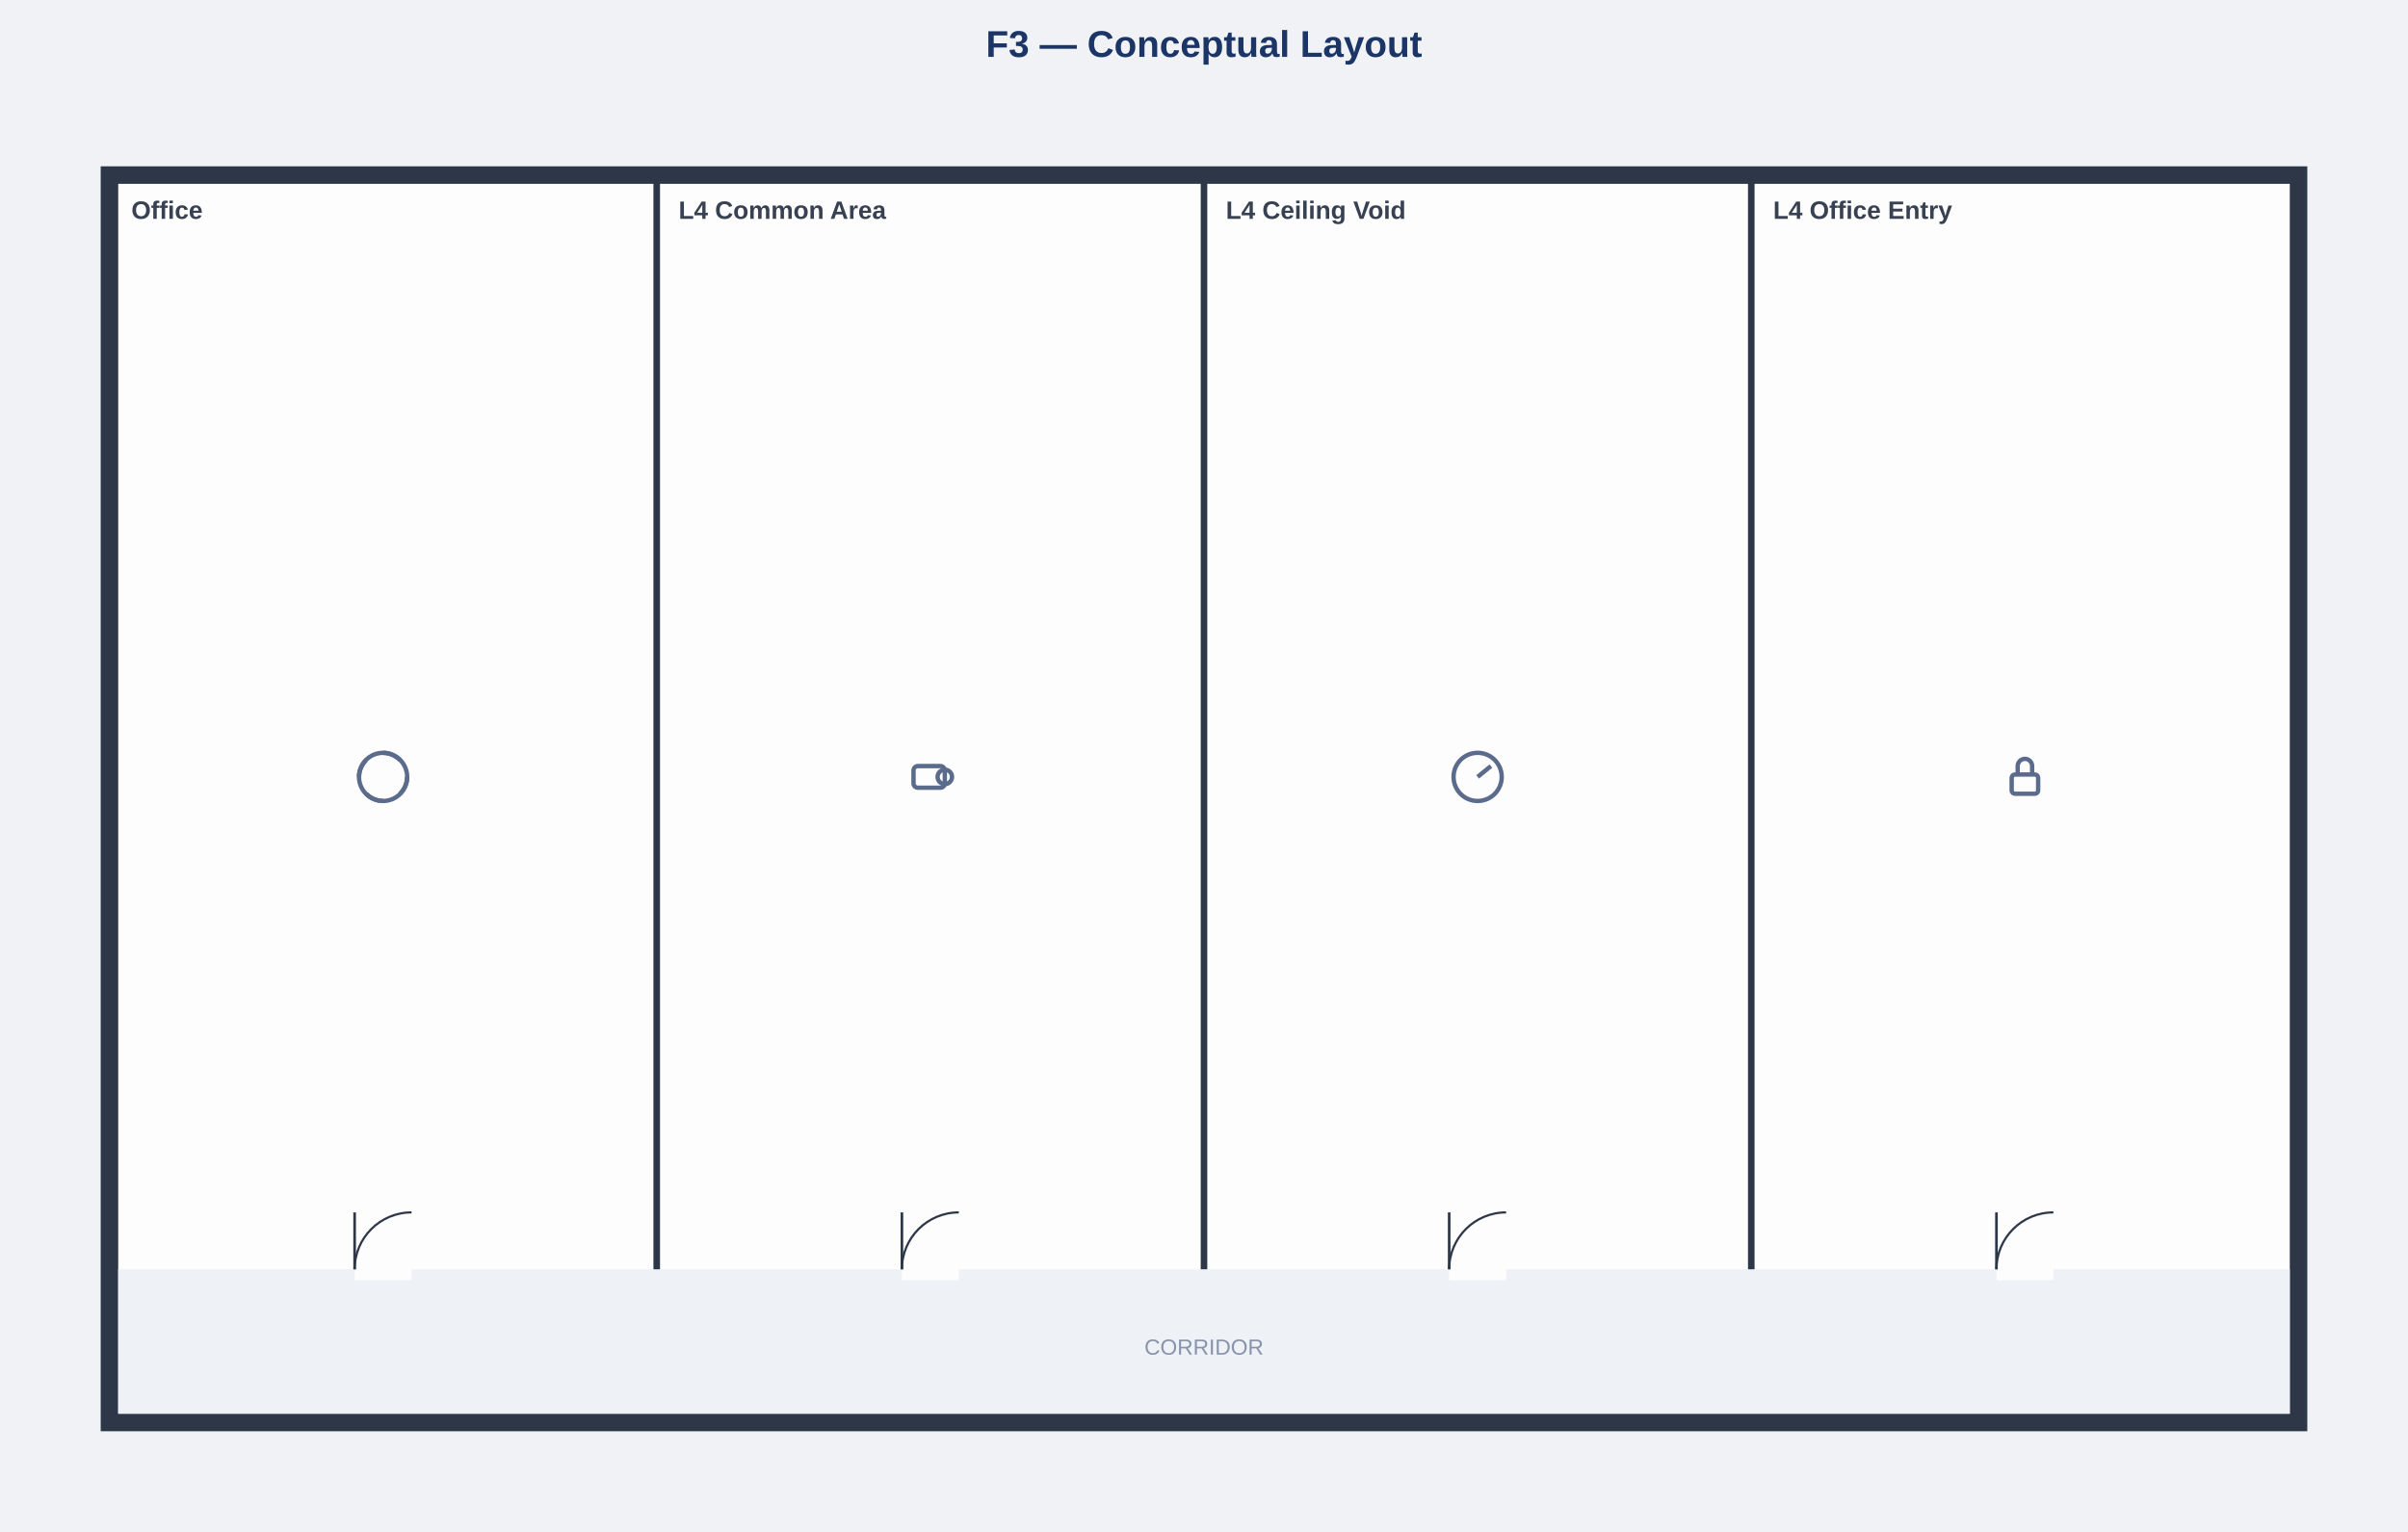
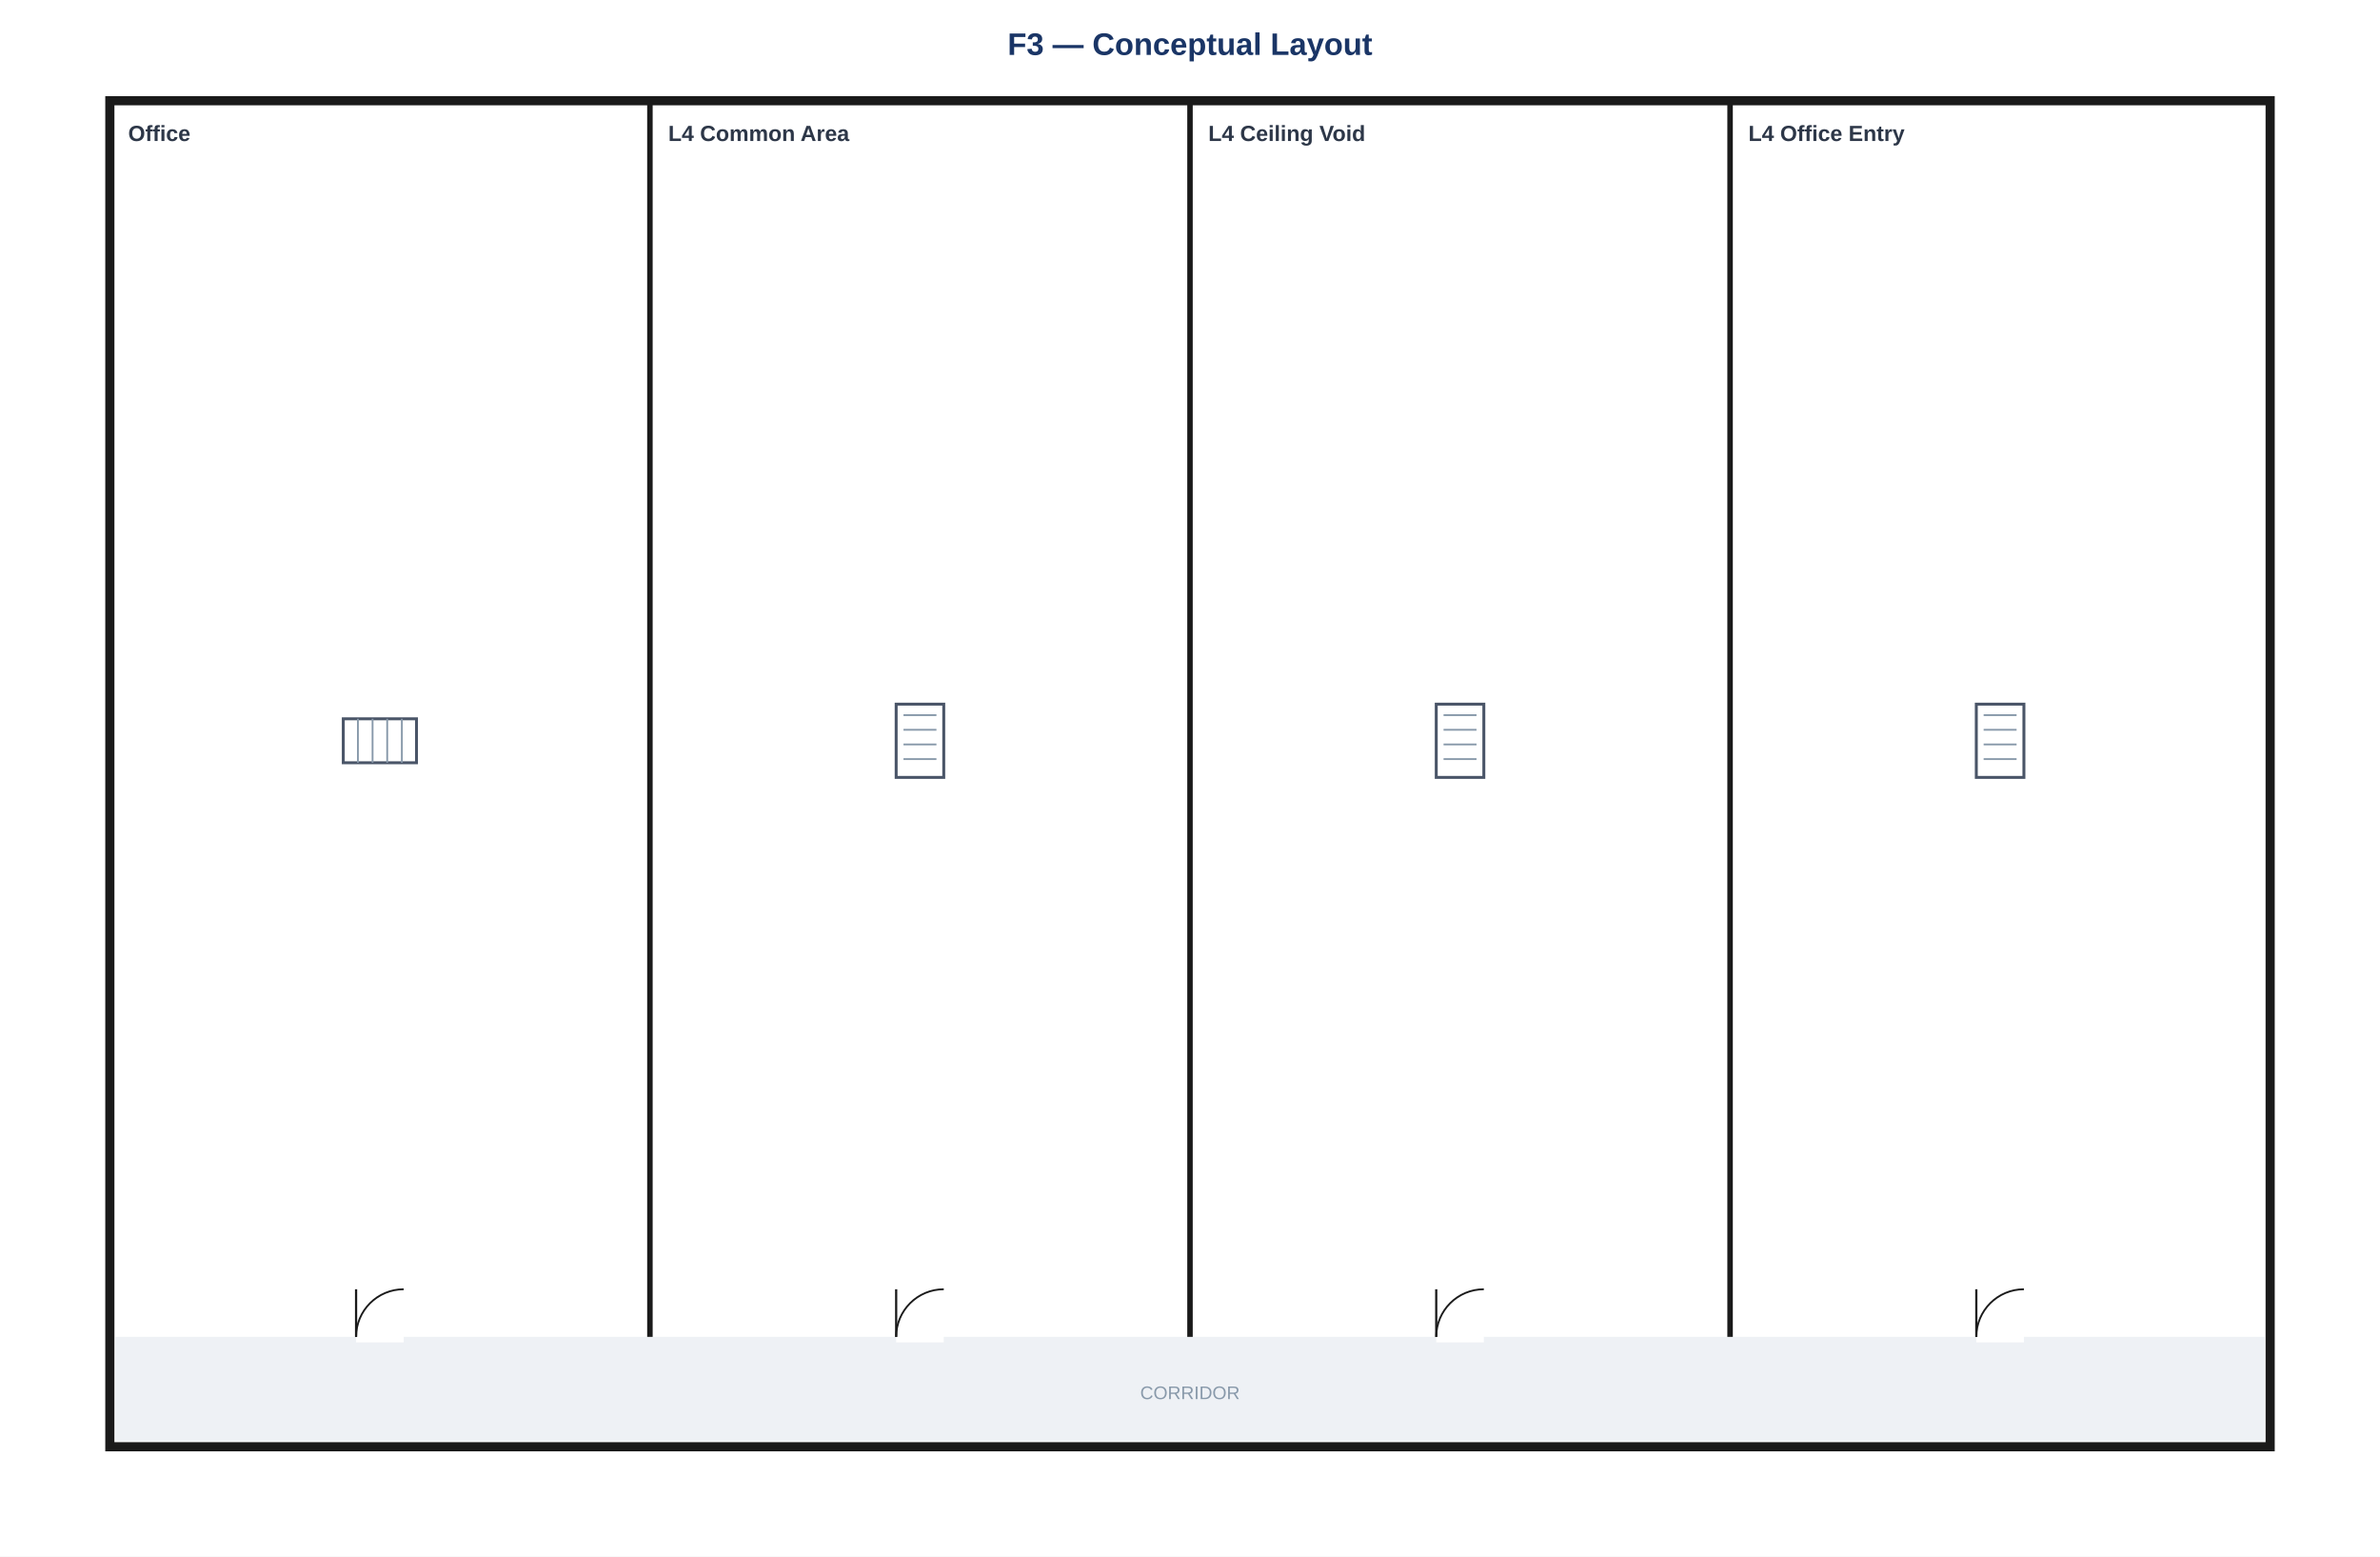
- <svg xmlns="http://www.w3.org/2000/svg" width="1100" height="700" viewBox="0 0 1100 700" font-family="Arial, sans-serif">
-   <rect x="0" y="0" width="1100" height="700" fill="#F0F2F6" />
-   <text x="550.0" y="26" text-anchor="middle" font-size="17" font-weight="bold" fill="#1A3566">F3 — Conceptual Layout</text>
-   <rect x="50" y="80" width="1000" height="570" fill="#FDFDFE" stroke="#2D3748" stroke-width="8" />
-   <rect x="54.0" y="580" width="992" height="66.0" fill="#EEF1F5" />
-   <text x="550.0" y="619.0" text-anchor="middle" font-size="10" fill="#5B6B8C" opacity="0.7">CORRIDOR</text>
-   <text x="60.0" y="100" font-size="11.5" font-weight="700" fill="#374151">Office</text>
-   <circle cx="175.0" cy="355.0" r="11" fill="none" stroke="#5B6B8C" stroke-width="2" />
-   <path d="M175.0,344.0 A11,11 0 0 1 182.7,347.3" stroke="#5B6B8C" stroke-width="2" fill="none" />
-   <path d="M186.0,355.0 A11,11 0 0 1 182.7,362.7" stroke="#5B6B8C" stroke-width="2" fill="none" />
-   <path d="M175.0,366.0 A11,11 0 0 1 167.3,362.7" stroke="#5B6B8C" stroke-width="2" fill="none" />
-   <path d="M164.0,355.0 A11,11 0 0 1 167.3,347.3" stroke="#5B6B8C" stroke-width="2" fill="none" />
-   <rect x="162.0" y="577.0" width="26.0" height="8" fill="#FDFDFE" />
-   <path d="M162.0,580.0 A26.0,26.0 0 0 1 188.0,554.0" fill="none" stroke="#2D3748" stroke-width="1" />
-   <line x1="162.0" y1="580.0" x2="162.0" y2="554.0" stroke="#2D3748" stroke-width="1.2" />
-   <line x1="300.0" y1="80" x2="300.0" y2="580" stroke="#2D3748" stroke-width="3" />
-   <text x="310.0" y="100" font-size="11.5" font-weight="700" fill="#374151">L4 Common Area</text>
-   <rect x="417.3" y="350.05" width="14.3" height="9.9" rx="2" fill="none" stroke="#5B6B8C" stroke-width="2" />
-   <circle cx="431.6" cy="355.0" r="3.3" fill="none" stroke="#5B6B8C" stroke-width="2" />
-   <rect x="412.0" y="577.0" width="26.0" height="8" fill="#FDFDFE" />
-   <path d="M412.0,580.0 A26.0,26.0 0 0 1 438.0,554.0" fill="none" stroke="#2D3748" stroke-width="1" />
-   <line x1="412.0" y1="580.0" x2="412.0" y2="554.0" stroke="#2D3748" stroke-width="1.2" />
-   <line x1="550.0" y1="80" x2="550.0" y2="580" stroke="#2D3748" stroke-width="3" />
-   <text x="560.0" y="100" font-size="11.5" font-weight="700" fill="#374151">L4 Ceiling Void</text>
-   <circle cx="675.0" cy="355.0" r="11" fill="none" stroke="#5B6B8C" stroke-width="2" />
-   <path d="M675.0,355.0 L681.05,350.05" stroke="#5B6B8C" stroke-width="2" />
-   <rect x="662.0" y="577.0" width="26.0" height="8" fill="#FDFDFE" />
-   <path d="M662.0,580.0 A26.0,26.0 0 0 1 688.0,554.0" fill="none" stroke="#2D3748" stroke-width="1" />
-   <line x1="662.0" y1="580.0" x2="662.0" y2="554.0" stroke="#2D3748" stroke-width="1.2" />
-   <line x1="800.0" y1="80" x2="800.0" y2="580" stroke="#2D3748" stroke-width="3" />
-   <text x="810.0" y="100" font-size="11.5" font-weight="700" fill="#374151">L4 Office Entry</text>
-   <rect x="918.95" y="353.9" width="12.1" height="8.8" rx="1.5" fill="none" stroke="#5B6B8C" stroke-width="2" />
-   <path d="M921.7,353.9 L921.7,350.05 A3.3,3.3 0 0 1 928.3,350.05 L928.3,353.9" fill="none" stroke="#5B6B8C" stroke-width="2" />
-   <rect x="912.0" y="577.0" width="26.0" height="8" fill="#FDFDFE" />
-   <path d="M912.0,580.0 A26.0,26.0 0 0 1 938.0,554.0" fill="none" stroke="#2D3748" stroke-width="1" />
-   <line x1="912.0" y1="580.0" x2="912.0" y2="554.0" stroke="#2D3748" stroke-width="1.2" />
+ <svg xmlns="http://www.w3.org/2000/svg" width="1300" height="850" viewBox="0 0 1300 850" font-family="Arial, sans-serif">
+   <rect x="0" y="0" width="1300" height="850" fill="#FFFFFF" />
+   <text x="650.0" y="30" text-anchor="middle" font-size="17" font-weight="bold" fill="#1A3566">F3 — Conceptual Layout</text>
+   <rect x="60" y="55" width="1180" height="735" fill="none" stroke="#1A1A1A" stroke-width="5" />
+   <rect x="63" y="730" width="1174" height="57" fill="#EEF1F5" />
+   <text x="650.0" y="764.0" text-anchor="middle" font-size="10" fill="#8899AA">CORRIDOR</text>
+   <text x="70.0" y="77" font-size="12" font-weight="700" fill="#2D3748">Office</text>
+   <rect x="187.5" y="392.5" width="40" height="24.0" fill="none" stroke="#4A5568" stroke-width="1.6" />
+   <line x1="195.5" y1="392.5" x2="195.5" y2="416.5" stroke="#8899AA" stroke-width="1" />
+   <line x1="203.5" y1="392.5" x2="203.5" y2="416.5" stroke="#8899AA" stroke-width="1" />
+   <line x1="211.5" y1="392.5" x2="211.5" y2="416.5" stroke="#8899AA" stroke-width="1" />
+   <line x1="219.5" y1="392.5" x2="219.5" y2="416.5" stroke="#8899AA" stroke-width="1" />
+   <rect x="194.5" y="727" width="26" height="6" fill="#FFFFFF" />
+   <path d="M194.5,730 A26,26 0 0 1 220.5,704" fill="none" stroke="#1A1A1A" stroke-width="1" />
+   <line x1="194.5" y1="730" x2="194.5" y2="704" stroke="#1A1A1A" stroke-width="1.2" />
+   <line x1="355.0" y1="55" x2="355.0" y2="730" stroke="#1A1A1A" stroke-width="3" />
+   <text x="365.0" y="77" font-size="12" font-weight="700" fill="#2D3748">L4 Common Area</text>
+   <rect x="489.5" y="384.5" width="26" height="40" fill="none" stroke="#4A5568" stroke-width="1.6" />
+   <line x1="493.5" y1="390.5" x2="511.5" y2="390.5" stroke="#8899AA" stroke-width="1" />
+   <line x1="493.5" y1="398.5" x2="511.5" y2="398.5" stroke="#8899AA" stroke-width="1" />
+   <line x1="493.5" y1="406.5" x2="511.5" y2="406.5" stroke="#8899AA" stroke-width="1" />
+   <line x1="493.5" y1="414.5" x2="511.5" y2="414.5" stroke="#8899AA" stroke-width="1" />
+   <rect x="489.5" y="727" width="26" height="6" fill="#FFFFFF" />
+   <path d="M489.5,730 A26,26 0 0 1 515.5,704" fill="none" stroke="#1A1A1A" stroke-width="1" />
+   <line x1="489.5" y1="730" x2="489.5" y2="704" stroke="#1A1A1A" stroke-width="1.2" />
+   <line x1="650.0" y1="55" x2="650.0" y2="730" stroke="#1A1A1A" stroke-width="3" />
+   <text x="660.0" y="77" font-size="12" font-weight="700" fill="#2D3748">L4 Ceiling Void</text>
+   <rect x="784.5" y="384.5" width="26" height="40" fill="none" stroke="#4A5568" stroke-width="1.6" />
+   <line x1="788.5" y1="390.5" x2="806.5" y2="390.5" stroke="#8899AA" stroke-width="1" />
+   <line x1="788.5" y1="398.5" x2="806.5" y2="398.5" stroke="#8899AA" stroke-width="1" />
+   <line x1="788.5" y1="406.5" x2="806.5" y2="406.5" stroke="#8899AA" stroke-width="1" />
+   <line x1="788.5" y1="414.5" x2="806.5" y2="414.5" stroke="#8899AA" stroke-width="1" />
+   <rect x="784.5" y="727" width="26" height="6" fill="#FFFFFF" />
+   <path d="M784.5,730 A26,26 0 0 1 810.5,704" fill="none" stroke="#1A1A1A" stroke-width="1" />
+   <line x1="784.5" y1="730" x2="784.5" y2="704" stroke="#1A1A1A" stroke-width="1.2" />
+   <line x1="945.0" y1="55" x2="945.0" y2="730" stroke="#1A1A1A" stroke-width="3" />
+   <text x="955.0" y="77" font-size="12" font-weight="700" fill="#2D3748">L4 Office Entry</text>
+   <rect x="1079.5" y="384.5" width="26" height="40" fill="none" stroke="#4A5568" stroke-width="1.6" />
+   <line x1="1083.5" y1="390.5" x2="1101.5" y2="390.5" stroke="#8899AA" stroke-width="1" />
+   <line x1="1083.5" y1="398.5" x2="1101.5" y2="398.5" stroke="#8899AA" stroke-width="1" />
+   <line x1="1083.5" y1="406.5" x2="1101.5" y2="406.5" stroke="#8899AA" stroke-width="1" />
+   <line x1="1083.5" y1="414.5" x2="1101.5" y2="414.5" stroke="#8899AA" stroke-width="1" />
+   <rect x="1079.5" y="727" width="26" height="6" fill="#FFFFFF" />
+   <path d="M1079.5,730 A26,26 0 0 1 1105.5,704" fill="none" stroke="#1A1A1A" stroke-width="1" />
+   <line x1="1079.5" y1="730" x2="1079.5" y2="704" stroke="#1A1A1A" stroke-width="1.2" />
</svg>
